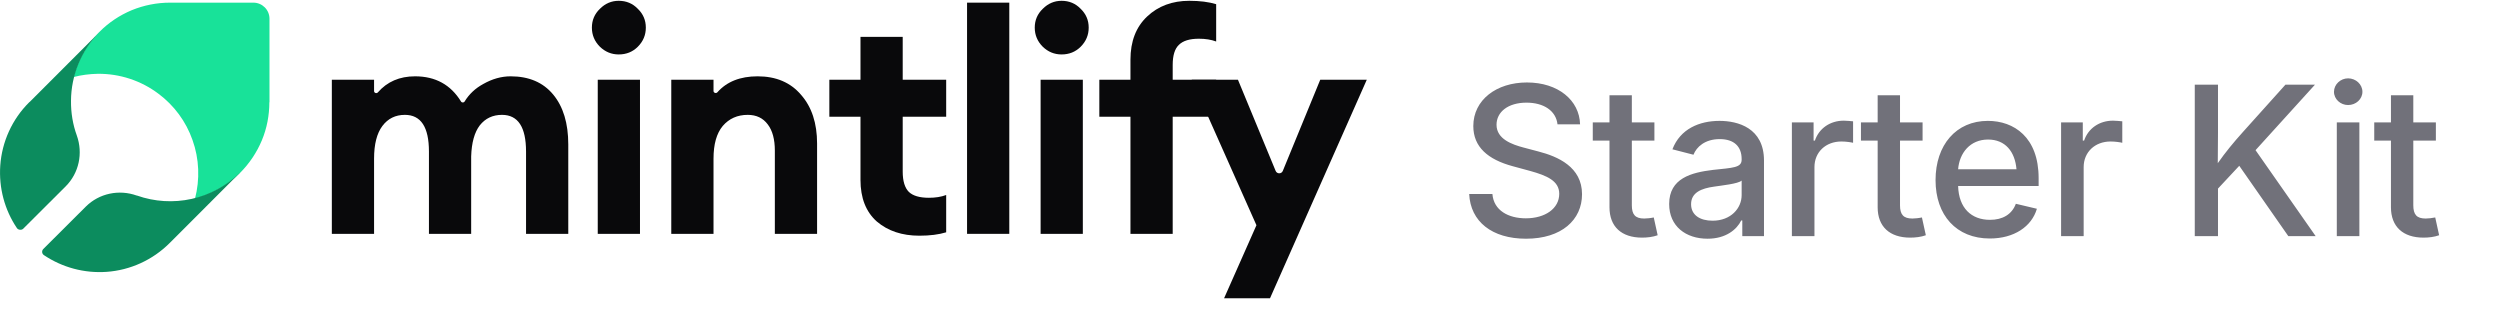
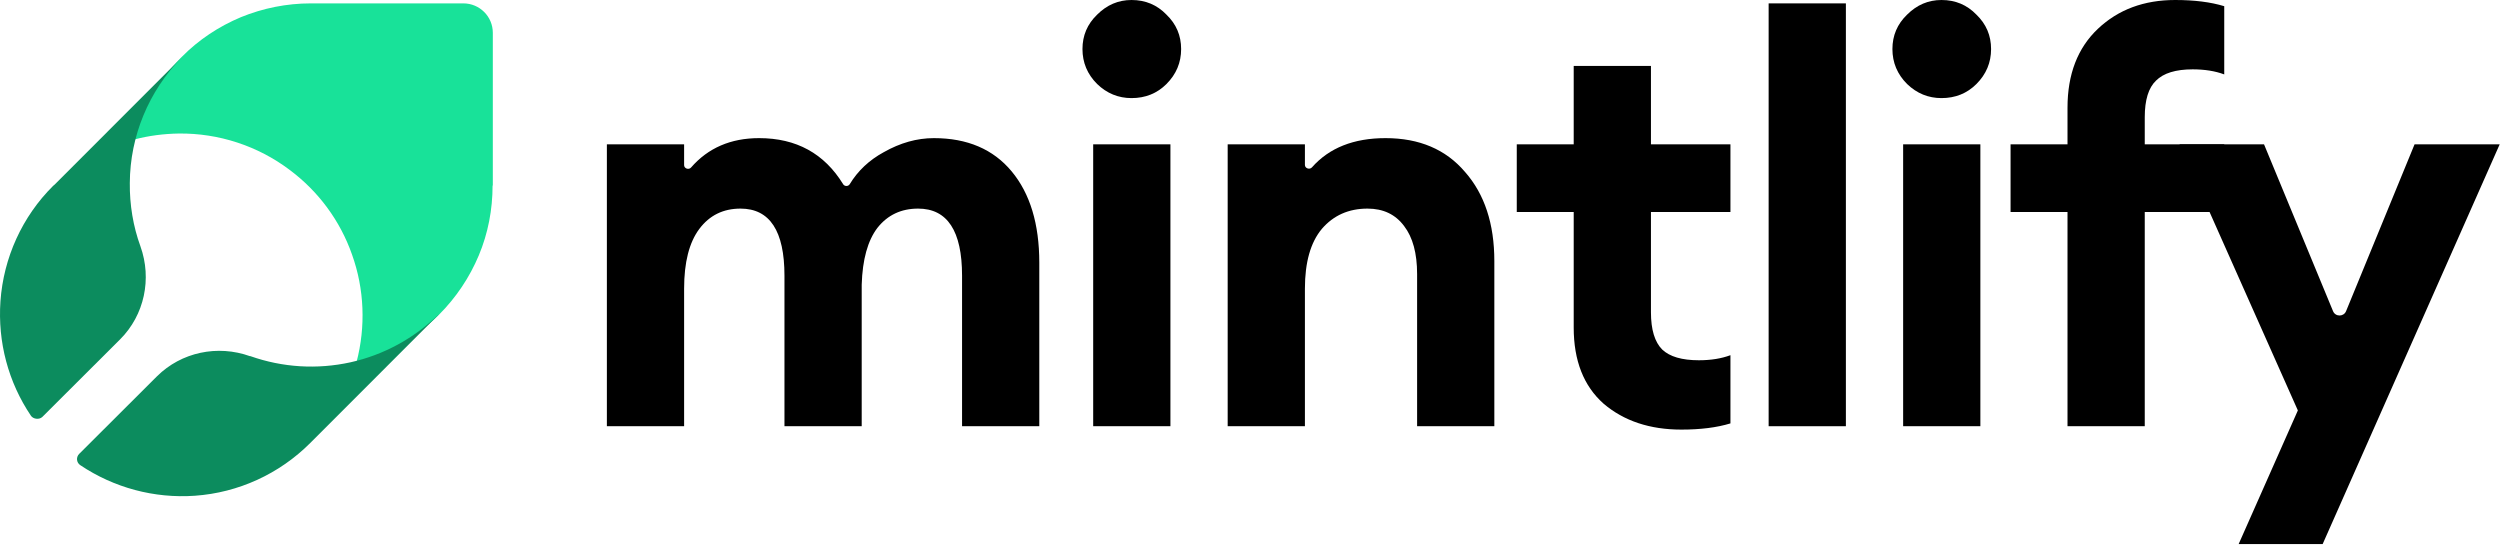
- <svg xmlns="http://www.w3.org/2000/svg" width="180" height="23" viewBox="0 0 180 23" fill="none">
-   <path d="M91.44 21.476H88.133L90.464 16.216L85.802 5.74H89.132L91.847 12.307C91.943 12.536 92.268 12.536 92.362 12.306L95.058 5.74H98.409L91.44 21.476Z" fill="#09090B" />
-   <path d="M81.393 16.837V8.403H79.152V5.74H81.393V4.297C81.393 2.98 81.792 1.944 82.592 1.19C83.391 0.435 84.404 0.058 85.633 0.058C86.387 0.058 87.031 0.139 87.564 0.302V2.988C87.208 2.854 86.794 2.788 86.32 2.788C85.655 2.788 85.174 2.936 84.878 3.232C84.582 3.513 84.434 3.994 84.434 4.674V5.74H87.564V8.403H84.434V16.837H81.393Z" fill="#09090B" />
-   <path d="M76.433 3.92C75.915 3.92 75.463 3.735 75.079 3.365C74.694 2.98 74.502 2.521 74.502 1.989C74.502 1.456 74.694 1.005 75.079 0.635C75.463 0.25 75.915 0.058 76.433 0.058C76.98 0.058 77.438 0.25 77.809 0.635C78.193 1.005 78.386 1.456 78.386 1.989C78.386 2.521 78.193 2.98 77.809 3.365C77.438 3.735 76.98 3.92 76.433 3.92ZM74.924 16.837V5.74H77.964V16.837H74.924Z" fill="#09090B" />
-   <path d="M69.628 16.837V0.191H72.669V16.837H69.628Z" fill="#09090B" />
-   <path d="M66.194 16.97C64.951 16.97 63.93 16.63 63.131 15.949C62.347 15.254 61.955 14.255 61.955 12.953V8.403H59.713V5.74H61.955V2.655H64.995V5.74H68.125V8.403H64.995V12.354C64.995 13.034 65.143 13.523 65.439 13.819C65.735 14.1 66.216 14.24 66.882 14.24C67.355 14.24 67.769 14.174 68.125 14.04V16.726C67.592 16.889 66.948 16.97 66.194 16.97Z" fill="#09090B" />
-   <path d="M48.332 16.837V5.74H51.373V6.551C51.373 6.688 51.559 6.748 51.65 6.646C52.328 5.879 53.293 5.495 54.546 5.495C55.878 5.495 56.921 5.939 57.676 6.827C58.445 7.7 58.83 8.869 58.83 10.334V16.837H55.789V10.844C55.789 10.03 55.619 9.402 55.279 8.958C54.939 8.499 54.458 8.27 53.836 8.27C53.096 8.27 52.497 8.536 52.038 9.069C51.594 9.601 51.373 10.386 51.373 11.421V16.837H48.332Z" fill="#09090B" />
-   <path d="M44.547 3.92C44.029 3.92 43.578 3.735 43.193 3.365C42.809 2.98 42.616 2.521 42.616 1.989C42.616 1.456 42.809 1.005 43.193 0.635C43.578 0.25 44.029 0.058 44.547 0.058C45.095 0.058 45.553 0.25 45.923 0.635C46.308 1.005 46.5 1.456 46.5 1.989C46.5 2.521 46.308 2.98 45.923 3.365C45.553 3.735 45.095 3.92 44.547 3.92ZM43.038 16.837V5.74H46.079V16.837H43.038Z" fill="#09090B" />
-   <path d="M37.875 16.837V10.911C37.875 9.15 37.298 8.27 36.144 8.27C35.478 8.27 34.945 8.521 34.546 9.024C34.161 9.527 33.954 10.275 33.924 11.266V16.837H30.884V10.911C30.884 9.15 30.306 8.27 29.152 8.27C28.472 8.27 27.932 8.536 27.532 9.069C27.133 9.601 26.933 10.386 26.933 11.421V16.837H23.892V5.74H26.933V6.559C26.933 6.695 27.116 6.755 27.206 6.652C27.878 5.881 28.771 5.495 29.885 5.495C31.349 5.495 32.452 6.1 33.193 7.309C33.252 7.404 33.395 7.403 33.454 7.307C33.774 6.78 34.219 6.361 34.79 6.05C35.441 5.68 36.099 5.495 36.765 5.495C38.082 5.495 39.103 5.932 39.828 6.805C40.553 7.678 40.916 8.876 40.916 10.4V16.837H37.875Z" fill="#09090B" />
-   <path d="M19.403 7.362V1.35C19.403 0.705 18.879 0.191 18.244 0.191H12.235C11.291 0.191 10.357 0.378 9.487 0.733C8.618 1.098 7.824 1.621 7.16 2.295L7.114 2.341C6.235 3.23 5.609 4.333 5.291 5.548C5.861 5.399 6.45 5.324 7.039 5.314C8.609 5.296 10.151 5.801 11.403 6.745C12.534 7.586 13.394 8.746 13.861 10.083C14.347 11.438 14.403 12.916 14.039 14.309C15.244 13.991 16.356 13.364 17.244 12.486L17.291 12.439C17.954 11.775 18.487 10.98 18.851 10.111C19.216 9.241 19.393 8.306 19.393 7.362H19.403Z" fill="#18E299" />
-   <path d="M5.112 7.26C5.121 5.416 5.857 3.646 7.151 2.324L2.151 7.326C2.133 7.344 2.114 7.354 2.095 7.372C0.876 8.583 0.14 10.204 0.019 11.918C-0.092 13.52 0.327 15.103 1.22 16.426C1.306 16.552 1.537 16.593 1.667 16.472L4.73 13.417C5.689 12.458 5.987 11.033 5.531 9.757C5.242 8.965 5.103 8.117 5.112 7.26Z" fill="#0C8C5E" />
-   <path d="M17.262 12.44C16.303 13.38 15.102 14.032 13.799 14.321C12.486 14.61 11.127 14.526 9.861 14.079C9.861 14.079 9.851 14.079 9.842 14.079C8.567 13.622 7.142 13.921 6.183 14.871L3.12 17.926C2.99 18.056 3.009 18.27 3.167 18.373C4.489 19.258 6.072 19.686 7.673 19.574C9.386 19.453 10.997 18.717 12.216 17.497L12.263 17.451L17.262 12.449V12.44Z" fill="#0C8C5E" />
-   <text x="105" y="17" font-family="Inter, ui-sans-serif, system-ui, -apple-system, sans-serif" font-size="15" font-weight="500" fill="#71717A" letter-spacing="-0.01em">Starter Kit</text>
+ <svg xmlns="http://www.w3.org/2000/svg" width="1682" height="367" viewBox="0 0 1682 367" fill="none">
+   <path d="M1562.69 366.037H1506.17L1546 276.14L1466.34 97.105H1523.24L1569.66 209.337C1571.28 213.26 1576.84 213.253 1578.45 209.325L1624.52 97.105H1681.79L1562.69 366.037Z" fill="black" />
+   <path d="M1391.02 286.761V142.622H1352.71V97.104H1391.02V72.449C1391.02 49.943 1397.85 32.242 1411.5 19.345C1425.16 6.448 1442.48 0 1463.47 0C1476.37 0 1487.37 1.391 1496.47 4.172V50.069C1490.4 47.793 1483.32 46.656 1475.23 46.656C1463.85 46.656 1455.63 49.184 1450.57 54.242C1445.51 59.046 1442.99 67.265 1442.99 78.897V97.104H1496.47V142.622H1442.99V286.761H1391.02Z" fill="black" />
+   <path d="M1306.22 66.001C1297.37 66.001 1289.66 62.84 1283.08 56.518C1276.51 49.943 1273.22 42.104 1273.22 33C1273.22 23.897 1276.51 16.184 1283.08 9.862C1289.66 3.287 1297.37 0 1306.22 0C1315.58 0 1323.42 3.287 1329.74 9.862C1336.31 16.184 1339.6 23.897 1339.6 33C1339.6 42.104 1336.31 49.943 1329.74 56.518C1323.42 62.84 1315.58 66.001 1306.22 66.001ZM1280.43 286.761V97.104H1332.39V286.761H1280.43Z" fill="black" />
+   <path d="M1189.94 286.761V2.276H1241.91V286.761H1189.94Z" fill="black" />
+   <path d="M1131.24 289.037C1110 289.037 1092.55 283.221 1078.89 271.588C1065.49 259.703 1058.79 242.634 1058.79 220.381V142.622H1020.48V97.104H1058.79V44.38H1110.76V97.104H1164.24V142.622H1110.76V210.14C1110.76 221.772 1113.29 230.117 1118.34 235.174C1123.4 239.979 1131.62 242.381 1143 242.381C1151.09 242.381 1158.17 241.243 1164.24 238.967V284.864C1155.14 287.646 1144.14 289.037 1131.24 289.037Z" fill="black" />
+   <path d="M825.979 286.761V97.104H877.945V110.967C877.945 113.311 881.135 114.347 882.688 112.591C894.273 99.485 910.773 92.932 932.187 92.932C954.946 92.932 972.774 100.518 985.67 115.691C998.82 130.61 1005.39 150.587 1005.39 175.622V286.761H953.429V184.346C953.429 170.438 950.521 159.691 944.704 152.105C938.888 144.265 930.67 140.346 920.049 140.346C907.405 140.346 897.164 144.898 889.325 154.001C881.738 163.105 877.945 176.507 877.945 194.208V286.761H825.979Z" fill="black" />
+   <path d="M761.286 66.001C752.436 66.001 744.723 62.84 738.148 56.518C731.574 49.943 728.286 42.104 728.286 33C728.286 23.897 731.574 16.184 738.148 9.862C744.723 3.287 752.436 0 761.286 0C770.643 0 778.482 3.287 784.804 9.862C791.379 16.184 794.666 23.897 794.666 33C794.666 42.104 791.379 49.943 784.804 56.518C778.482 62.84 770.643 66.001 761.286 66.001ZM735.493 286.761V97.104H787.459V286.761H735.493Z" fill="black" />
+   <path d="M647.273 286.761V185.484C647.273 155.392 637.411 140.346 617.686 140.346C606.307 140.346 597.204 144.645 590.376 153.243C583.801 161.84 580.261 174.61 579.755 191.553V286.761H527.789V185.484C527.789 155.392 517.927 140.346 498.203 140.346C486.571 140.346 477.341 144.898 470.513 154.001C463.685 163.105 460.272 176.507 460.272 194.208V286.761H408.306V97.104H460.272V111.103C460.272 113.435 463.407 114.462 464.939 112.704C476.419 99.522 491.68 92.932 510.72 92.932C535.742 92.932 554.588 103.262 567.259 123.923C568.258 125.553 570.718 125.527 571.712 123.894C577.189 114.891 584.802 107.731 594.548 102.415C605.675 96.093 616.928 92.932 628.307 92.932C650.813 92.932 668.261 100.392 680.652 115.311C693.043 130.231 699.239 150.714 699.239 176.76V286.761H647.273Z" fill="black" />
+   <path d="M331.569 124.833V22.09C331.569 11.065 322.625 2.276 311.764 2.276H209.069C192.938 2.276 176.967 5.472 162.113 11.544C147.26 17.775 133.685 26.724 122.345 38.228L121.546 39.027C106.533 54.207 95.833 73.062 90.402 93.834C100.145 91.277 110.206 89.999 120.268 89.839C147.1 89.52 173.453 98.148 194.855 114.287C214.18 128.668 228.873 148.481 236.859 171.331C245.164 194.5 246.122 219.746 239.893 243.554C260.496 238.122 279.503 227.416 294.675 212.396L295.474 211.597C306.813 200.252 315.917 186.67 322.145 171.81C328.374 156.95 331.409 140.971 331.409 124.833H331.569Z" fill="#18E299" />
+   <path d="M87.337 123.098C87.496 91.579 100.066 61.334 122.182 38.73L36.739 124.212C36.421 124.531 36.102 124.69 35.784 125.008C14.941 145.702 2.371 173.4 0.303 202.69C-1.607 230.07 5.553 257.131 20.828 279.736C22.285 281.892 26.238 282.601 28.466 280.532L80.813 228.319C97.202 211.923 102.293 187.568 94.497 165.759C89.564 152.229 87.178 137.743 87.337 123.098Z" fill="#0C8C5E" />
+   <path d="M294.976 211.605C278.587 227.683 258.062 238.826 235.786 243.761C213.351 248.695 190.121 247.263 168.482 239.622C168.482 239.622 168.323 239.622 168.164 239.622C146.365 231.822 122.022 236.916 105.633 253.153L53.285 305.365C51.057 307.594 51.376 311.255 54.081 313.006C76.674 328.128 103.724 335.451 131.091 333.541C160.368 331.471 187.894 318.896 208.737 298.043L209.533 297.247L294.976 211.764V211.605Z" fill="#0C8C5E" />
</svg>
